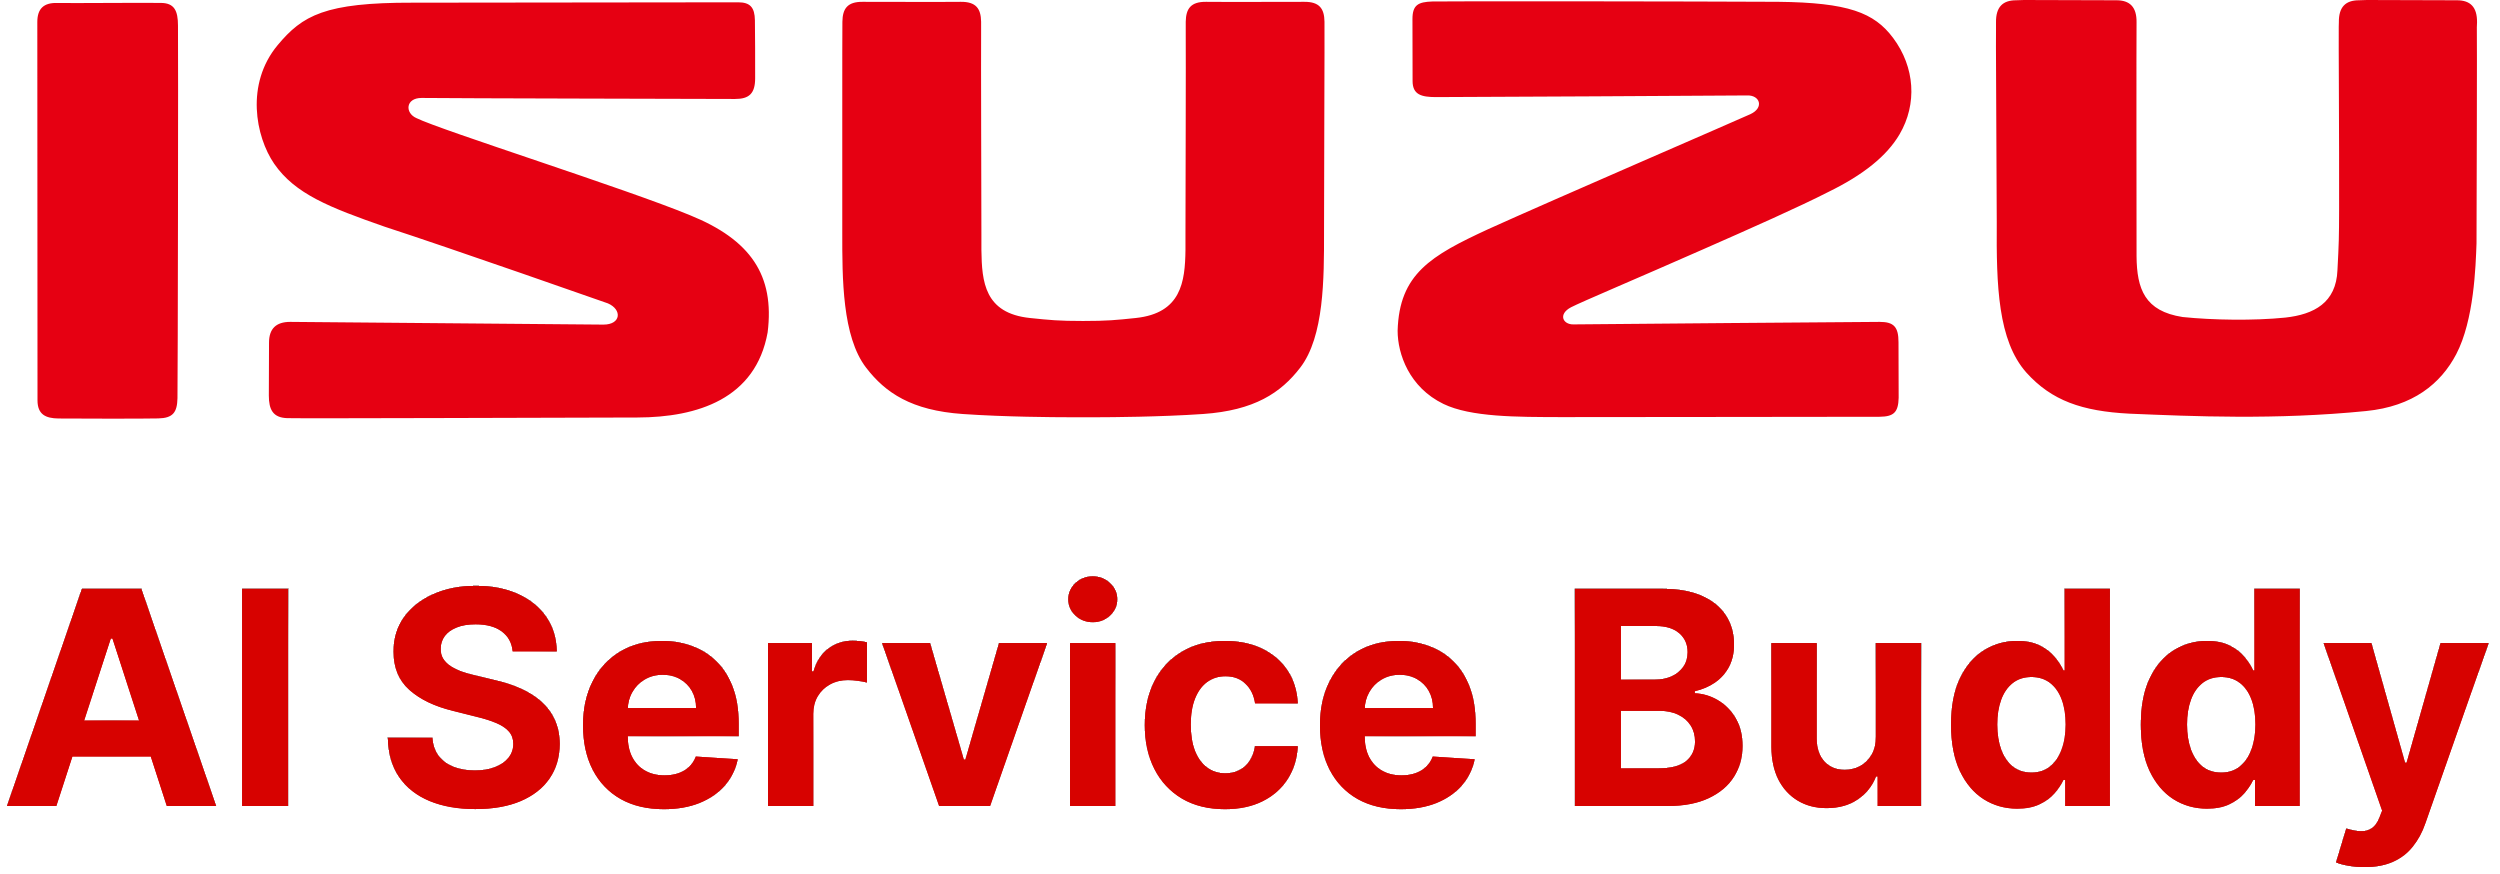
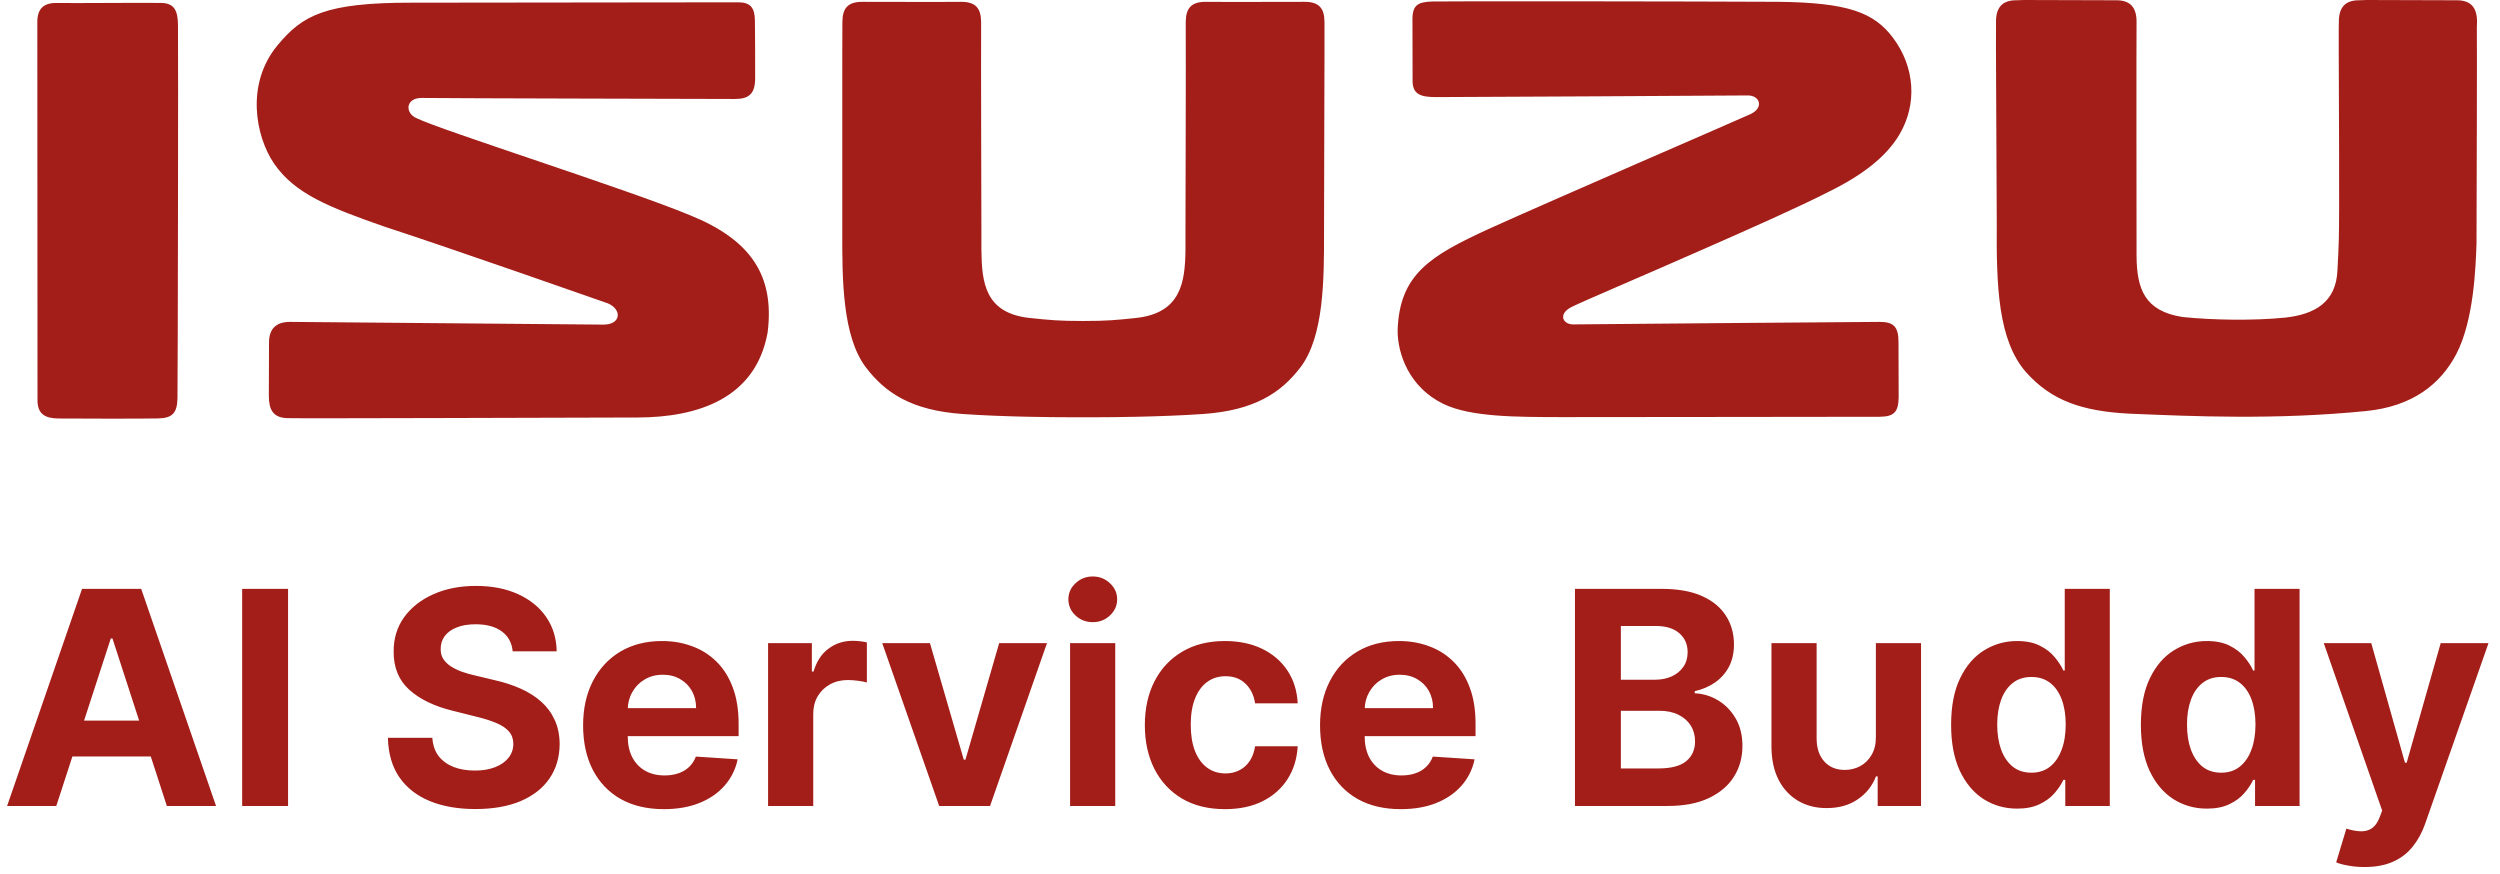
<svg xmlns="http://www.w3.org/2000/svg" width="335" height="117" viewBox="0 0 335 117" fill="none">
-   <g filter="url(#filter0_i_113_88)">
-     <path d="M7.543 108H0.952L10.994 78.909H18.921L28.949 108H22.358L15.071 85.557H14.844L7.543 108ZM7.131 96.565H22.699V101.366H7.131V96.565ZM38.601 78.909V108H32.45V78.909H38.601ZM68.7 87.276C68.587 86.13 68.099 85.24 67.237 84.605C66.376 83.971 65.206 83.653 63.729 83.653C62.725 83.653 61.877 83.796 61.186 84.079C60.495 84.354 59.965 84.738 59.595 85.23C59.235 85.722 59.055 86.281 59.055 86.906C59.036 87.427 59.145 87.882 59.382 88.27C59.628 88.658 59.965 88.994 60.391 89.278C60.817 89.553 61.309 89.794 61.868 90.003C62.427 90.202 63.023 90.372 63.658 90.514L66.271 91.139C67.54 91.423 68.705 91.802 69.766 92.276C70.826 92.749 71.745 93.331 72.521 94.023C73.298 94.714 73.899 95.528 74.325 96.466C74.761 97.403 74.983 98.478 74.993 99.69C74.983 101.471 74.529 103.014 73.629 104.321C72.739 105.618 71.451 106.627 69.766 107.347C68.09 108.057 66.068 108.412 63.7 108.412C61.352 108.412 59.306 108.052 57.564 107.332C55.831 106.613 54.477 105.547 53.501 104.136C52.535 102.716 52.029 100.959 51.981 98.867H57.933C57.999 99.842 58.279 100.656 58.771 101.31C59.273 101.954 59.941 102.441 60.774 102.773C61.617 103.095 62.569 103.256 63.629 103.256C64.671 103.256 65.575 103.104 66.342 102.801C67.119 102.498 67.72 102.077 68.146 101.537C68.572 100.997 68.785 100.377 68.785 99.676C68.785 99.023 68.591 98.474 68.203 98.028C67.824 97.583 67.266 97.204 66.527 96.892C65.798 96.579 64.903 96.296 63.842 96.04L60.675 95.244C58.222 94.648 56.285 93.715 54.865 92.446C53.445 91.177 52.739 89.468 52.749 87.318C52.739 85.557 53.208 84.018 54.155 82.702C55.111 81.385 56.423 80.358 58.09 79.619C59.756 78.881 61.65 78.511 63.771 78.511C65.93 78.511 67.815 78.881 69.425 79.619C71.044 80.358 72.303 81.385 73.203 82.702C74.103 84.018 74.567 85.543 74.595 87.276H68.7ZM88.96 108.426C86.715 108.426 84.783 107.972 83.164 107.062C81.554 106.144 80.314 104.847 79.442 103.17C78.571 101.485 78.136 99.492 78.136 97.19C78.136 94.946 78.571 92.976 79.442 91.281C80.314 89.586 81.54 88.265 83.121 87.318C84.712 86.371 86.578 85.898 88.718 85.898C90.157 85.898 91.497 86.13 92.738 86.594C93.988 87.048 95.077 87.735 96.005 88.653C96.942 89.572 97.672 90.727 98.192 92.119C98.713 93.502 98.974 95.121 98.974 96.977V98.639H80.55V94.889H93.278C93.278 94.018 93.088 93.246 92.71 92.574C92.331 91.901 91.805 91.376 91.133 90.997C90.47 90.609 89.698 90.415 88.817 90.415C87.899 90.415 87.085 90.628 86.374 91.054C85.674 91.471 85.124 92.034 84.727 92.744C84.329 93.445 84.125 94.226 84.116 95.088V98.653C84.116 99.733 84.315 100.666 84.712 101.452C85.12 102.238 85.692 102.844 86.431 103.27C87.17 103.696 88.046 103.909 89.059 103.909C89.731 103.909 90.347 103.814 90.906 103.625C91.464 103.436 91.942 103.152 92.34 102.773C92.738 102.394 93.041 101.93 93.249 101.381L98.846 101.75C98.562 103.095 97.979 104.269 97.099 105.273C96.228 106.267 95.101 107.044 93.718 107.602C92.345 108.152 90.759 108.426 88.96 108.426ZM102.923 108V86.182H108.789V89.989H109.016C109.414 88.635 110.082 87.612 111.019 86.921C111.957 86.22 113.036 85.869 114.258 85.869C114.561 85.869 114.888 85.888 115.238 85.926C115.588 85.964 115.896 86.016 116.161 86.082V91.452C115.877 91.367 115.484 91.291 114.982 91.224C114.48 91.158 114.021 91.125 113.604 91.125C112.714 91.125 111.919 91.319 111.218 91.707C110.527 92.086 109.978 92.617 109.57 93.298C109.173 93.98 108.974 94.766 108.974 95.656V108H102.923ZM140.295 86.182L132.667 108H125.849L118.221 86.182H124.613L129.144 101.793H129.371L133.888 86.182H140.295ZM143.391 108V86.182H149.442V108H143.391ZM146.431 83.369C145.531 83.369 144.76 83.071 144.116 82.474C143.481 81.868 143.164 81.144 143.164 80.301C143.164 79.468 143.481 78.753 144.116 78.156C144.76 77.55 145.531 77.247 146.431 77.247C147.331 77.247 148.098 77.55 148.732 78.156C149.376 78.753 149.698 79.468 149.698 80.301C149.698 81.144 149.376 81.868 148.732 82.474C148.098 83.071 147.331 83.369 146.431 83.369ZM164.148 108.426C161.913 108.426 159.991 107.953 158.381 107.006C156.78 106.049 155.549 104.723 154.688 103.028C153.835 101.333 153.409 99.383 153.409 97.176C153.409 94.941 153.84 92.981 154.702 91.296C155.573 89.6 156.809 88.279 158.409 87.332C160.009 86.376 161.913 85.898 164.119 85.898C166.023 85.898 167.689 86.243 169.119 86.935C170.549 87.626 171.681 88.597 172.514 89.847C173.348 91.097 173.807 92.564 173.892 94.25H168.182C168.021 93.161 167.595 92.285 166.903 91.622C166.222 90.95 165.327 90.614 164.219 90.614C163.281 90.614 162.462 90.869 161.761 91.381C161.07 91.883 160.53 92.617 160.142 93.582C159.754 94.548 159.56 95.718 159.56 97.091C159.56 98.483 159.749 99.667 160.128 100.642C160.516 101.617 161.061 102.361 161.761 102.872C162.462 103.384 163.281 103.639 164.219 103.639C164.91 103.639 165.53 103.497 166.08 103.213C166.638 102.929 167.098 102.517 167.457 101.977C167.827 101.428 168.068 100.77 168.182 100.003H173.892C173.797 101.67 173.343 103.137 172.528 104.406C171.723 105.666 170.611 106.651 169.19 107.361C167.77 108.071 166.089 108.426 164.148 108.426ZM187.71 108.426C185.465 108.426 183.533 107.972 181.914 107.062C180.304 106.144 179.064 104.847 178.192 103.17C177.321 101.485 176.886 99.492 176.886 97.19C176.886 94.946 177.321 92.976 178.192 91.281C179.064 89.586 180.29 88.265 181.871 87.318C183.462 86.371 185.328 85.898 187.468 85.898C188.907 85.898 190.247 86.13 191.488 86.594C192.738 87.048 193.827 87.735 194.755 88.653C195.692 89.572 196.422 90.727 196.942 92.119C197.463 93.502 197.724 95.121 197.724 96.977V98.639H179.3V94.889H192.028C192.028 94.018 191.838 93.246 191.46 92.574C191.081 91.901 190.555 91.376 189.883 90.997C189.22 90.609 188.448 90.415 187.567 90.415C186.649 90.415 185.835 90.628 185.124 91.054C184.424 91.471 183.874 92.034 183.477 92.744C183.079 93.445 182.875 94.226 182.866 95.088V98.653C182.866 99.733 183.065 100.666 183.462 101.452C183.87 102.238 184.442 102.844 185.181 103.27C185.92 103.696 186.796 103.909 187.809 103.909C188.481 103.909 189.097 103.814 189.656 103.625C190.214 103.436 190.692 103.152 191.09 102.773C191.488 102.394 191.791 101.93 191.999 101.381L197.596 101.75C197.312 103.095 196.729 104.269 195.849 105.273C194.978 106.267 193.851 107.044 192.468 107.602C191.095 108.152 189.509 108.426 187.71 108.426ZM211.044 108V78.909H222.692C224.832 78.909 226.617 79.226 228.047 79.861C229.477 80.495 230.552 81.376 231.271 82.503C231.991 83.62 232.351 84.908 232.351 86.367C232.351 87.503 232.124 88.502 231.669 89.364C231.214 90.216 230.589 90.917 229.794 91.466C229.008 92.006 228.108 92.389 227.095 92.617V92.901C228.203 92.948 229.24 93.26 230.206 93.838C231.181 94.416 231.972 95.225 232.578 96.267C233.184 97.299 233.487 98.53 233.487 99.96C233.487 101.504 233.104 102.882 232.337 104.094C231.579 105.296 230.457 106.248 228.97 106.949C227.483 107.65 225.651 108 223.473 108H211.044ZM217.195 102.972H222.209C223.923 102.972 225.173 102.645 225.959 101.991C226.745 101.329 227.138 100.448 227.138 99.349C227.138 98.544 226.944 97.834 226.555 97.219C226.167 96.603 225.613 96.12 224.893 95.77C224.183 95.419 223.336 95.244 222.351 95.244H217.195V102.972ZM217.195 91.082H221.754C222.597 91.082 223.345 90.936 223.999 90.642C224.661 90.339 225.182 89.913 225.561 89.364C225.949 88.814 226.143 88.156 226.143 87.389C226.143 86.338 225.769 85.49 225.021 84.847C224.283 84.203 223.232 83.881 221.868 83.881H217.195V91.082ZM251.367 98.71V86.182H257.418V108H251.609V104.037H251.381C250.889 105.315 250.07 106.343 248.924 107.119C247.788 107.896 246.4 108.284 244.762 108.284C243.304 108.284 242.021 107.953 240.913 107.29C239.805 106.627 238.938 105.685 238.313 104.463C237.698 103.241 237.385 101.778 237.376 100.074V86.182H243.427V98.994C243.436 100.282 243.782 101.3 244.464 102.048C245.146 102.796 246.059 103.17 247.205 103.17C247.934 103.17 248.616 103.005 249.251 102.673C249.885 102.332 250.397 101.83 250.785 101.168C251.183 100.505 251.377 99.686 251.367 98.71ZM270.298 108.355C268.641 108.355 267.14 107.929 265.795 107.077C264.46 106.215 263.4 104.951 262.614 103.284C261.837 101.608 261.449 99.553 261.449 97.119C261.449 94.619 261.851 92.541 262.656 90.883C263.461 89.217 264.531 87.972 265.866 87.148C267.211 86.314 268.684 85.898 270.284 85.898C271.506 85.898 272.524 86.106 273.338 86.523C274.162 86.93 274.825 87.441 275.327 88.057C275.838 88.663 276.226 89.26 276.491 89.847H276.676V78.909H282.713V108H276.747V104.506H276.491C276.207 105.112 275.805 105.713 275.284 106.31C274.773 106.897 274.105 107.384 273.281 107.773C272.467 108.161 271.473 108.355 270.298 108.355ZM272.216 103.54C273.191 103.54 274.015 103.275 274.688 102.744C275.369 102.205 275.89 101.452 276.25 100.486C276.619 99.52 276.804 98.388 276.804 97.091C276.804 95.794 276.624 94.667 276.264 93.71C275.904 92.754 275.384 92.015 274.702 91.494C274.02 90.974 273.191 90.713 272.216 90.713C271.222 90.713 270.384 90.983 269.702 91.523C269.02 92.062 268.504 92.811 268.153 93.767C267.803 94.724 267.628 95.831 267.628 97.091C267.628 98.36 267.803 99.482 268.153 100.457C268.513 101.423 269.029 102.181 269.702 102.73C270.384 103.27 271.222 103.54 272.216 103.54ZM295.728 108.355C294.071 108.355 292.57 107.929 291.225 107.077C289.89 106.215 288.829 104.951 288.043 103.284C287.267 101.608 286.879 99.553 286.879 97.119C286.879 94.619 287.281 92.541 288.086 90.883C288.891 89.217 289.961 87.972 291.296 87.148C292.641 86.314 294.113 85.898 295.714 85.898C296.935 85.898 297.953 86.106 298.768 86.523C299.592 86.93 300.254 87.441 300.756 88.057C301.268 88.663 301.656 89.26 301.921 89.847H302.106V78.909H308.143V108H302.177V104.506H301.921C301.637 105.112 301.235 105.713 300.714 106.31C300.202 106.897 299.535 107.384 298.711 107.773C297.897 108.161 296.902 108.355 295.728 108.355ZM297.646 103.54C298.621 103.54 299.445 103.275 300.117 102.744C300.799 102.205 301.32 101.452 301.68 100.486C302.049 99.52 302.234 98.388 302.234 97.091C302.234 95.794 302.054 94.667 301.694 93.71C301.334 92.754 300.813 92.015 300.131 91.494C299.45 90.974 298.621 90.713 297.646 90.713C296.651 90.713 295.813 90.983 295.131 91.523C294.45 92.062 293.933 92.811 293.583 93.767C293.233 94.724 293.058 95.831 293.058 97.091C293.058 98.36 293.233 99.482 293.583 100.457C293.943 101.423 294.459 102.181 295.131 102.73C295.813 103.27 296.651 103.54 297.646 103.54ZM316.854 116.182C316.087 116.182 315.367 116.12 314.695 115.997C314.032 115.884 313.482 115.737 313.047 115.557L314.411 111.04C315.121 111.258 315.76 111.376 316.328 111.395C316.906 111.414 317.403 111.281 317.82 110.997C318.246 110.713 318.591 110.23 318.857 109.548L319.212 108.625L311.385 86.182H317.749L322.266 102.205H322.493L327.053 86.182H333.459L324.979 110.358C324.571 111.532 324.018 112.555 323.317 113.426C322.625 114.307 321.75 114.984 320.689 115.457C319.628 115.94 318.35 116.182 316.854 116.182Z" fill="#D70200" />
-   </g>
-   <path d="M7.543 108H0.952L10.994 78.909H18.921L28.949 108H22.358L15.071 85.557H14.844L7.543 108ZM7.131 96.565H22.699V101.366H7.131V96.565ZM38.601 78.909V108H32.45V78.909H38.601ZM68.7 87.276C68.587 86.13 68.099 85.24 67.237 84.605C66.376 83.971 65.206 83.653 63.729 83.653C62.725 83.653 61.877 83.796 61.186 84.079C60.495 84.354 59.965 84.738 59.595 85.23C59.235 85.722 59.055 86.281 59.055 86.906C59.036 87.427 59.145 87.882 59.382 88.27C59.628 88.658 59.965 88.994 60.391 89.278C60.817 89.553 61.309 89.794 61.868 90.003C62.427 90.202 63.023 90.372 63.658 90.514L66.271 91.139C67.54 91.423 68.705 91.802 69.766 92.276C70.826 92.749 71.745 93.331 72.521 94.023C73.298 94.714 73.899 95.528 74.325 96.466C74.761 97.403 74.983 98.478 74.993 99.69C74.983 101.471 74.529 103.014 73.629 104.321C72.739 105.618 71.451 106.627 69.766 107.347C68.09 108.057 66.068 108.412 63.7 108.412C61.352 108.412 59.306 108.052 57.564 107.332C55.831 106.613 54.477 105.547 53.501 104.136C52.535 102.716 52.029 100.959 51.981 98.867H57.933C57.999 99.842 58.279 100.656 58.771 101.31C59.273 101.954 59.941 102.441 60.774 102.773C61.617 103.095 62.569 103.256 63.629 103.256C64.671 103.256 65.575 103.104 66.342 102.801C67.119 102.498 67.72 102.077 68.146 101.537C68.572 100.997 68.785 100.377 68.785 99.676C68.785 99.023 68.591 98.474 68.203 98.028C67.824 97.583 67.266 97.204 66.527 96.892C65.798 96.579 64.903 96.296 63.842 96.04L60.675 95.244C58.222 94.648 56.285 93.715 54.865 92.446C53.445 91.177 52.739 89.468 52.749 87.318C52.739 85.557 53.208 84.018 54.155 82.702C55.111 81.385 56.423 80.358 58.09 79.619C59.756 78.881 61.65 78.511 63.771 78.511C65.93 78.511 67.815 78.881 69.425 79.619C71.044 80.358 72.303 81.385 73.203 82.702C74.103 84.018 74.567 85.543 74.595 87.276H68.7ZM88.96 108.426C86.715 108.426 84.783 107.972 83.164 107.062C81.554 106.144 80.314 104.847 79.442 103.17C78.571 101.485 78.136 99.492 78.136 97.19C78.136 94.946 78.571 92.976 79.442 91.281C80.314 89.586 81.54 88.265 83.121 87.318C84.712 86.371 86.578 85.898 88.718 85.898C90.157 85.898 91.497 86.13 92.738 86.594C93.988 87.048 95.077 87.735 96.005 88.653C96.942 89.572 97.672 90.727 98.192 92.119C98.713 93.502 98.974 95.121 98.974 96.977V98.639H80.55V94.889H93.278C93.278 94.018 93.088 93.246 92.71 92.574C92.331 91.901 91.805 91.376 91.133 90.997C90.47 90.609 89.698 90.415 88.817 90.415C87.899 90.415 87.085 90.628 86.374 91.054C85.674 91.471 85.124 92.034 84.727 92.744C84.329 93.445 84.125 94.226 84.116 95.088V98.653C84.116 99.733 84.315 100.666 84.712 101.452C85.12 102.238 85.692 102.844 86.431 103.27C87.17 103.696 88.046 103.909 89.059 103.909C89.731 103.909 90.347 103.814 90.906 103.625C91.464 103.436 91.942 103.152 92.34 102.773C92.738 102.394 93.041 101.93 93.249 101.381L98.846 101.75C98.562 103.095 97.979 104.269 97.099 105.273C96.228 106.267 95.101 107.044 93.718 107.602C92.345 108.152 90.759 108.426 88.96 108.426ZM102.923 108V86.182H108.789V89.989H109.016C109.414 88.635 110.082 87.612 111.019 86.921C111.957 86.22 113.036 85.869 114.258 85.869C114.561 85.869 114.888 85.888 115.238 85.926C115.588 85.964 115.896 86.016 116.161 86.082V91.452C115.877 91.367 115.484 91.291 114.982 91.224C114.48 91.158 114.021 91.125 113.604 91.125C112.714 91.125 111.919 91.319 111.218 91.707C110.527 92.086 109.978 92.617 109.57 93.298C109.173 93.98 108.974 94.766 108.974 95.656V108H102.923ZM140.295 86.182L132.667 108H125.849L118.221 86.182H124.613L129.144 101.793H129.371L133.888 86.182H140.295ZM143.391 108V86.182H149.442V108H143.391ZM146.431 83.369C145.531 83.369 144.76 83.071 144.116 82.474C143.481 81.868 143.164 81.144 143.164 80.301C143.164 79.468 143.481 78.753 144.116 78.156C144.76 77.55 145.531 77.247 146.431 77.247C147.331 77.247 148.098 77.55 148.732 78.156C149.376 78.753 149.698 79.468 149.698 80.301C149.698 81.144 149.376 81.868 148.732 82.474C148.098 83.071 147.331 83.369 146.431 83.369ZM164.148 108.426C161.913 108.426 159.991 107.953 158.381 107.006C156.78 106.049 155.549 104.723 154.688 103.028C153.835 101.333 153.409 99.383 153.409 97.176C153.409 94.941 153.84 92.981 154.702 91.296C155.573 89.6 156.809 88.279 158.409 87.332C160.009 86.376 161.913 85.898 164.119 85.898C166.023 85.898 167.689 86.243 169.119 86.935C170.549 87.626 171.681 88.597 172.514 89.847C173.348 91.097 173.807 92.564 173.892 94.25H168.182C168.021 93.161 167.595 92.285 166.903 91.622C166.222 90.95 165.327 90.614 164.219 90.614C163.281 90.614 162.462 90.869 161.761 91.381C161.07 91.883 160.53 92.617 160.142 93.582C159.754 94.548 159.56 95.718 159.56 97.091C159.56 98.483 159.749 99.667 160.128 100.642C160.516 101.617 161.061 102.361 161.761 102.872C162.462 103.384 163.281 103.639 164.219 103.639C164.91 103.639 165.53 103.497 166.08 103.213C166.638 102.929 167.098 102.517 167.457 101.977C167.827 101.428 168.068 100.77 168.182 100.003H173.892C173.797 101.67 173.343 103.137 172.528 104.406C171.723 105.666 170.611 106.651 169.19 107.361C167.77 108.071 166.089 108.426 164.148 108.426ZM187.71 108.426C185.465 108.426 183.533 107.972 181.914 107.062C180.304 106.144 179.064 104.847 178.192 103.17C177.321 101.485 176.886 99.492 176.886 97.19C176.886 94.946 177.321 92.976 178.192 91.281C179.064 89.586 180.29 88.265 181.871 87.318C183.462 86.371 185.328 85.898 187.468 85.898C188.907 85.898 190.247 86.13 191.488 86.594C192.738 87.048 193.827 87.735 194.755 88.653C195.692 89.572 196.422 90.727 196.942 92.119C197.463 93.502 197.724 95.121 197.724 96.977V98.639H179.3V94.889H192.028C192.028 94.018 191.838 93.246 191.46 92.574C191.081 91.901 190.555 91.376 189.883 90.997C189.22 90.609 188.448 90.415 187.567 90.415C186.649 90.415 185.835 90.628 185.124 91.054C184.424 91.471 183.874 92.034 183.477 92.744C183.079 93.445 182.875 94.226 182.866 95.088V98.653C182.866 99.733 183.065 100.666 183.462 101.452C183.87 102.238 184.442 102.844 185.181 103.27C185.92 103.696 186.796 103.909 187.809 103.909C188.481 103.909 189.097 103.814 189.656 103.625C190.214 103.436 190.692 103.152 191.09 102.773C191.488 102.394 191.791 101.93 191.999 101.381L197.596 101.75C197.312 103.095 196.729 104.269 195.849 105.273C194.978 106.267 193.851 107.044 192.468 107.602C191.095 108.152 189.509 108.426 187.71 108.426ZM211.044 108V78.909H222.692C224.832 78.909 226.617 79.226 228.047 79.861C229.477 80.495 230.552 81.376 231.271 82.503C231.991 83.62 232.351 84.908 232.351 86.367C232.351 87.503 232.124 88.502 231.669 89.364C231.214 90.216 230.589 90.917 229.794 91.466C229.008 92.006 228.108 92.389 227.095 92.617V92.901C228.203 92.948 229.24 93.26 230.206 93.838C231.181 94.416 231.972 95.225 232.578 96.267C233.184 97.299 233.487 98.53 233.487 99.96C233.487 101.504 233.104 102.882 232.337 104.094C231.579 105.296 230.457 106.248 228.97 106.949C227.483 107.65 225.651 108 223.473 108H211.044ZM217.195 102.972H222.209C223.923 102.972 225.173 102.645 225.959 101.991C226.745 101.329 227.138 100.448 227.138 99.349C227.138 98.544 226.944 97.834 226.555 97.219C226.167 96.603 225.613 96.12 224.893 95.77C224.183 95.419 223.336 95.244 222.351 95.244H217.195V102.972ZM217.195 91.082H221.754C222.597 91.082 223.345 90.936 223.999 90.642C224.661 90.339 225.182 89.913 225.561 89.364C225.949 88.814 226.143 88.156 226.143 87.389C226.143 86.338 225.769 85.49 225.021 84.847C224.283 84.203 223.232 83.881 221.868 83.881H217.195V91.082ZM251.367 98.71V86.182H257.418V108H251.609V104.037H251.381C250.889 105.315 250.07 106.343 248.924 107.119C247.788 107.896 246.4 108.284 244.762 108.284C243.304 108.284 242.021 107.953 240.913 107.29C239.805 106.627 238.938 105.685 238.313 104.463C237.698 103.241 237.385 101.778 237.376 100.074V86.182H243.427V98.994C243.436 100.282 243.782 101.3 244.464 102.048C245.146 102.796 246.059 103.17 247.205 103.17C247.934 103.17 248.616 103.005 249.251 102.673C249.885 102.332 250.397 101.83 250.785 101.168C251.183 100.505 251.377 99.686 251.367 98.71ZM270.298 108.355C268.641 108.355 267.14 107.929 265.795 107.077C264.46 106.215 263.4 104.951 262.614 103.284C261.837 101.608 261.449 99.553 261.449 97.119C261.449 94.619 261.851 92.541 262.656 90.883C263.461 89.217 264.531 87.972 265.866 87.148C267.211 86.314 268.684 85.898 270.284 85.898C271.506 85.898 272.524 86.106 273.338 86.523C274.162 86.93 274.825 87.441 275.327 88.057C275.838 88.663 276.226 89.26 276.491 89.847H276.676V78.909H282.713V108H276.747V104.506H276.491C276.207 105.112 275.805 105.713 275.284 106.31C274.773 106.897 274.105 107.384 273.281 107.773C272.467 108.161 271.473 108.355 270.298 108.355ZM272.216 103.54C273.191 103.54 274.015 103.275 274.688 102.744C275.369 102.205 275.89 101.452 276.25 100.486C276.619 99.52 276.804 98.388 276.804 97.091C276.804 95.794 276.624 94.667 276.264 93.71C275.904 92.754 275.384 92.015 274.702 91.494C274.02 90.974 273.191 90.713 272.216 90.713C271.222 90.713 270.384 90.983 269.702 91.523C269.02 92.062 268.504 92.811 268.153 93.767C267.803 94.724 267.628 95.831 267.628 97.091C267.628 98.36 267.803 99.482 268.153 100.457C268.513 101.423 269.029 102.181 269.702 102.73C270.384 103.27 271.222 103.54 272.216 103.54ZM295.728 108.355C294.071 108.355 292.57 107.929 291.225 107.077C289.89 106.215 288.829 104.951 288.043 103.284C287.267 101.608 286.879 99.553 286.879 97.119C286.879 94.619 287.281 92.541 288.086 90.883C288.891 89.217 289.961 87.972 291.296 87.148C292.641 86.314 294.113 85.898 295.714 85.898C296.935 85.898 297.953 86.106 298.768 86.523C299.592 86.93 300.254 87.441 300.756 88.057C301.268 88.663 301.656 89.26 301.921 89.847H302.106V78.909H308.143V108H302.177V104.506H301.921C301.637 105.112 301.235 105.713 300.714 106.31C300.202 106.897 299.535 107.384 298.711 107.773C297.897 108.161 296.902 108.355 295.728 108.355ZM297.646 103.54C298.621 103.54 299.445 103.275 300.117 102.744C300.799 102.205 301.32 101.452 301.68 100.486C302.049 99.52 302.234 98.388 302.234 97.091C302.234 95.794 302.054 94.667 301.694 93.71C301.334 92.754 300.813 92.015 300.131 91.494C299.45 90.974 298.621 90.713 297.646 90.713C296.651 90.713 295.813 90.983 295.131 91.523C294.45 92.062 293.933 92.811 293.583 93.767C293.233 94.724 293.058 95.831 293.058 97.091C293.058 98.36 293.233 99.482 293.583 100.457C293.943 101.423 294.459 102.181 295.131 102.73C295.813 103.27 296.651 103.54 297.646 103.54ZM316.854 116.182C316.087 116.182 315.367 116.12 314.695 115.997C314.032 115.884 313.482 115.737 313.047 115.557L314.411 111.04C315.121 111.258 315.76 111.376 316.328 111.395C316.906 111.414 317.403 111.281 317.82 110.997C318.246 110.713 318.591 110.23 318.857 109.548L319.212 108.625L311.385 86.182H317.749L322.266 102.205H322.493L327.053 86.182H333.459L324.979 110.358C324.571 111.532 324.018 112.555 323.317 113.426C322.625 114.307 321.75 114.984 320.689 115.457C319.628 115.94 318.35 116.182 316.854 116.182Z" fill="#D70200" />
-   <path d="M147.323 55.91C148.481 55.91 155.526 55.872 161.214 55.476C168.087 54.997 171.63 52.643 174.225 49.27C177.445 45.096 177.424 37.268 177.42 31.177C177.416 24.375 177.51 4.666 177.481 2.908C177.458 1.144 176.79 0.228 174.77 0.245C172.748 0.257 167.048 0.245 165.092 0.261L161.606 0.245C159.584 0.228 158.918 1.144 158.889 2.908V4.798C158.918 6.884 158.861 26.768 158.853 31.43V33.495C158.799 37.789 158.275 41.966 152.195 42.612C149.573 42.888 148.371 43.012 145.121 43.012C141.868 43.012 140.669 42.888 138.011 42.612C131.933 41.974 131.565 37.789 131.508 33.495V31.43C131.5 26.768 131.443 6.884 131.469 4.798V2.908C131.443 1.145 130.773 0.228 128.756 0.245L125.266 0.261C123.309 0.245 117.613 0.257 115.589 0.245C113.572 0.228 112.904 1.144 112.881 2.908C112.851 4.666 112.872 24.375 112.864 31.177C112.86 37.268 112.843 45.096 116.059 49.27C118.648 52.643 122.142 54.997 128.992 55.476C134.68 55.876 141.516 55.91 143.031 55.91H147.323H147.323ZM23.781 53.352C23.741 55.267 23.175 56.022 21.212 56.068C19.243 56.124 9.609 56.093 7.853 56.078C6.106 56.06 5.029 55.53 5.025 53.657C5.012 51.787 5.012 4.751 5 2.964C4.996 1.186 5.836 0.343 7.681 0.399C9.523 0.443 18.985 0.349 21.497 0.392C23.397 0.378 23.843 1.472 23.85 3.427C23.896 6.055 23.827 51.448 23.781 53.352ZM286.298 34.324C286.334 38.739 287.402 41.694 292.467 42.48C296.523 42.899 302.01 42.985 306.22 42.558C310.075 42.135 313.043 40.574 313.217 36.216C313.412 32.535 313.429 31.901 313.441 28.02C313.462 18.6 313.36 4.917 313.391 3.574L313.407 3.003C313.376 0.917 314.329 0.036 316.098 0.036L317.156 0C319.169 0.017 327.27 0.036 329.231 0.036C330.999 0.036 331.952 0.917 331.922 3.003L331.897 3.653C331.935 5.62 331.874 26.459 331.853 32.608C331.742 35.697 331.522 42.891 329.14 47.452C327.066 51.411 323.354 54.456 317.043 55.081C304.911 56.288 293.85 55.786 285.332 55.431C279.001 55.104 274.923 53.688 271.539 49.932C267.71 45.625 267.509 38.266 267.565 29.825C267.492 11.201 267.436 5.834 267.465 4.057V3.003C267.435 0.917 268.389 0.036 270.157 0.036L271.208 0C273.24 0.017 281.645 0.036 283.61 0.036C285.372 0.036 286.333 0.917 286.298 3.003C286.268 5.097 286.29 28.949 286.298 34.203M191.933 0.2C193.827 0.144 227.697 0.184 238.287 0.243C247.664 0.347 251.131 1.68 253.676 5.082C256.613 9.014 256.917 13.94 254.543 17.993C252.84 20.899 249.69 23.435 244.964 25.739C241.211 27.664 234.642 30.585 228.221 33.407C219.622 37.201 211.835 40.486 210.526 41.17C208.753 42.099 209.424 43.491 210.831 43.47C214.506 43.426 249.985 43.137 251.879 43.133C253.781 43.131 254.399 43.815 254.399 45.855C254.395 47.99 254.416 51.639 254.42 53.294C254.376 55.284 253.741 55.828 251.853 55.847C249.698 55.869 211.904 55.88 209.216 55.893C203.242 55.878 197.089 55.901 193.419 54.125C188.835 51.9 187.285 47.441 187.281 44.316C187.499 36.697 191.749 34.257 199.408 30.713C207.924 26.852 233.063 15.99 234.56 15.295C236.416 14.431 235.84 12.732 234.118 12.789C232.796 12.816 194.29 13.013 192.388 13.011C190.492 13.004 189.286 12.699 189.286 10.862C189.29 9.033 189.269 4.446 189.269 2.559C189.269 0.663 190.031 0.261 191.933 0.2ZM92.487 28.85C83.969 25.316 59.116 17.463 55.818 15.833C54.23 15.151 54.337 13.125 56.486 13.125C60.157 13.18 96.587 13.251 98.489 13.263C100.389 13.268 101.19 12.529 101.19 10.485C101.198 8.353 101.183 4.44 101.158 2.722C101.133 0.975 100.502 0.313 98.931 0.309C97.36 0.309 55.286 0.36 55.286 0.36C43.544 0.332 40.532 2.058 37.205 6.049C32.869 11.255 34.247 18.302 36.736 21.936C39.539 26.002 44.167 27.799 51.53 30.373C60.45 33.271 81.457 40.651 81.457 40.651C83.383 41.482 83.236 43.497 80.859 43.497C80.859 43.497 40.785 43.137 38.887 43.133C36.985 43.131 36.057 44.058 36.049 45.893C36.049 47.728 36.032 51.09 36.024 52.998C36.024 54.886 36.572 55.964 38.475 56.031C40.364 56.095 74.821 55.965 85.417 55.945C93.478 55.924 101.265 53.436 102.863 44.543C103.821 36.881 100.573 32.131 92.487 28.85" fill="#E60012" />
-   <defs>
-     <filter id="filter0_i_113_88" x="0.952" y="77.247" width="332.507" height="42.935" filterUnits="userSpaceOnUse" color-interpolation-filters="sRGB">
-       <feFlood flood-opacity="0" result="BackgroundImageFix" />
-       <feBlend mode="normal" in="SourceGraphic" in2="BackgroundImageFix" result="shape" />
-       <feColorMatrix in="SourceAlpha" type="matrix" values="0 0 0 0 0 0 0 0 0 0 0 0 0 0 0 0 0 0 127 0" result="hardAlpha" />
-       <feOffset dy="4" />
-       <feGaussianBlur stdDeviation="2" />
-       <feComposite in2="hardAlpha" operator="arithmetic" k2="-1" k3="1" />
-       <feColorMatrix type="matrix" values="0 0 0 0 0 0 0 0 0 0 0 0 0 0 0 0 0 0 0.25 0" />
-       <feBlend mode="normal" in2="shape" result="effect1_innerShadow_113_88" />
-     </filter>
-   </defs>
+   <path d="M7.543 108H0.952L10.994 78.909H18.921L28.949 108H22.358L15.071 85.557H14.844L7.543 108ZM7.131 96.565H22.699V101.366H7.131V96.565ZM38.601 78.909V108H32.45V78.909H38.601ZM68.7 87.276C68.587 86.13 68.099 85.24 67.237 84.605C66.376 83.971 65.206 83.653 63.729 83.653C62.725 83.653 61.877 83.796 61.186 84.079C60.495 84.354 59.965 84.738 59.595 85.23C59.235 85.722 59.055 86.281 59.055 86.906C59.036 87.427 59.145 87.882 59.382 88.27C59.628 88.658 59.965 88.994 60.391 89.278C60.817 89.553 61.309 89.794 61.868 90.003C62.427 90.202 63.023 90.372 63.658 90.514L66.271 91.139C67.54 91.423 68.705 91.802 69.766 92.276C70.826 92.749 71.745 93.331 72.521 94.023C73.298 94.714 73.899 95.528 74.325 96.466C74.761 97.403 74.983 98.478 74.993 99.69C74.983 101.471 74.529 103.014 73.629 104.321C72.739 105.618 71.451 106.627 69.766 107.347C68.09 108.057 66.068 108.412 63.7 108.412C61.352 108.412 59.306 108.052 57.564 107.332C55.831 106.613 54.477 105.547 53.501 104.136C52.535 102.716 52.029 100.959 51.981 98.867H57.933C57.999 99.842 58.279 100.656 58.771 101.31C59.273 101.954 59.941 102.441 60.774 102.773C61.617 103.095 62.569 103.256 63.629 103.256C64.671 103.256 65.575 103.104 66.342 102.801C67.119 102.498 67.72 102.077 68.146 101.537C68.572 100.997 68.785 100.377 68.785 99.676C68.785 99.023 68.591 98.474 68.203 98.028C67.824 97.583 67.266 97.204 66.527 96.892C65.798 96.579 64.903 96.296 63.842 96.04L60.675 95.244C58.222 94.648 56.285 93.715 54.865 92.446C53.445 91.177 52.739 89.468 52.749 87.318C52.739 85.557 53.208 84.018 54.155 82.702C55.111 81.385 56.423 80.358 58.09 79.619C59.756 78.881 61.65 78.511 63.771 78.511C65.93 78.511 67.815 78.881 69.425 79.619C71.044 80.358 72.303 81.385 73.203 82.702C74.103 84.018 74.567 85.543 74.595 87.276H68.7ZM88.96 108.426C86.715 108.426 84.783 107.972 83.164 107.062C81.554 106.144 80.314 104.847 79.442 103.17C78.571 101.485 78.136 99.492 78.136 97.19C78.136 94.946 78.571 92.976 79.442 91.281C80.314 89.586 81.54 88.265 83.121 87.318C84.712 86.371 86.578 85.898 88.718 85.898C90.157 85.898 91.497 86.13 92.738 86.594C93.988 87.048 95.077 87.735 96.005 88.653C96.942 89.572 97.672 90.727 98.192 92.119C98.713 93.502 98.974 95.121 98.974 96.977V98.639H80.55V94.889H93.278C93.278 94.018 93.088 93.246 92.71 92.574C92.331 91.901 91.805 91.376 91.133 90.997C90.47 90.609 89.698 90.415 88.817 90.415C87.899 90.415 87.085 90.628 86.374 91.054C85.674 91.471 85.124 92.034 84.727 92.744C84.329 93.445 84.125 94.226 84.116 95.088V98.653C84.116 99.733 84.315 100.666 84.712 101.452C85.12 102.238 85.692 102.844 86.431 103.27C87.17 103.696 88.046 103.909 89.059 103.909C89.731 103.909 90.347 103.814 90.906 103.625C91.464 103.436 91.942 103.152 92.34 102.773C92.738 102.394 93.041 101.93 93.249 101.381L98.846 101.75C98.562 103.095 97.979 104.269 97.099 105.273C96.228 106.267 95.101 107.044 93.718 107.602C92.345 108.152 90.759 108.426 88.96 108.426ZM102.923 108V86.182H108.789V89.989H109.016C109.414 88.635 110.082 87.612 111.019 86.921C111.957 86.22 113.036 85.869 114.258 85.869C114.561 85.869 114.888 85.888 115.238 85.926C115.588 85.964 115.896 86.016 116.161 86.082V91.452C115.877 91.367 115.484 91.291 114.982 91.224C114.48 91.158 114.021 91.125 113.604 91.125C112.714 91.125 111.919 91.319 111.218 91.707C110.527 92.086 109.978 92.617 109.57 93.298C109.173 93.98 108.974 94.766 108.974 95.656V108H102.923ZM140.295 86.182L132.667 108H125.849L118.221 86.182H124.613L129.144 101.793H129.371L133.888 86.182H140.295ZM143.391 108V86.182H149.442V108H143.391ZM146.431 83.369C145.531 83.369 144.76 83.071 144.116 82.474C143.481 81.868 143.164 81.144 143.164 80.301C143.164 79.468 143.481 78.753 144.116 78.156C144.76 77.55 145.531 77.247 146.431 77.247C147.331 77.247 148.098 77.55 148.732 78.156C149.376 78.753 149.698 79.468 149.698 80.301C149.698 81.144 149.376 81.868 148.732 82.474C148.098 83.071 147.331 83.369 146.431 83.369ZM164.148 108.426C161.913 108.426 159.991 107.953 158.381 107.006C156.78 106.049 155.549 104.723 154.688 103.028C153.835 101.333 153.409 99.383 153.409 97.176C153.409 94.941 153.84 92.981 154.702 91.296C155.573 89.6 156.809 88.279 158.409 87.332C160.009 86.376 161.913 85.898 164.119 85.898C166.023 85.898 167.689 86.243 169.119 86.935C170.549 87.626 171.681 88.597 172.514 89.847C173.348 91.097 173.807 92.564 173.892 94.25H168.182C168.021 93.161 167.595 92.285 166.903 91.622C166.222 90.95 165.327 90.614 164.219 90.614C163.281 90.614 162.462 90.869 161.761 91.381C161.07 91.883 160.53 92.617 160.142 93.582C159.754 94.548 159.56 95.718 159.56 97.091C159.56 98.483 159.749 99.667 160.128 100.642C160.516 101.617 161.061 102.361 161.761 102.872C162.462 103.384 163.281 103.639 164.219 103.639C164.91 103.639 165.53 103.497 166.08 103.213C166.638 102.929 167.098 102.517 167.457 101.977C167.827 101.428 168.068 100.77 168.182 100.003H173.892C173.797 101.67 173.343 103.137 172.528 104.406C171.723 105.666 170.611 106.651 169.19 107.361C167.77 108.071 166.089 108.426 164.148 108.426ZM187.71 108.426C185.465 108.426 183.533 107.972 181.914 107.062C180.304 106.144 179.064 104.847 178.192 103.17C177.321 101.485 176.886 99.492 176.886 97.19C176.886 94.946 177.321 92.976 178.192 91.281C179.064 89.586 180.29 88.265 181.871 87.318C183.462 86.371 185.328 85.898 187.468 85.898C188.907 85.898 190.247 86.13 191.488 86.594C192.738 87.048 193.827 87.735 194.755 88.653C195.692 89.572 196.422 90.727 196.942 92.119C197.463 93.502 197.724 95.121 197.724 96.977V98.639H179.3V94.889H192.028C192.028 94.018 191.838 93.246 191.46 92.574C191.081 91.901 190.555 91.376 189.883 90.997C189.22 90.609 188.448 90.415 187.567 90.415C186.649 90.415 185.835 90.628 185.124 91.054C184.424 91.471 183.874 92.034 183.477 92.744C183.079 93.445 182.875 94.226 182.866 95.088V98.653C182.866 99.733 183.065 100.666 183.462 101.452C183.87 102.238 184.442 102.844 185.181 103.27C185.92 103.696 186.796 103.909 187.809 103.909C188.481 103.909 189.097 103.814 189.656 103.625C190.214 103.436 190.692 103.152 191.09 102.773C191.488 102.394 191.791 101.93 191.999 101.381L197.596 101.75C197.312 103.095 196.729 104.269 195.849 105.273C194.978 106.267 193.851 107.044 192.468 107.602C191.095 108.152 189.509 108.426 187.71 108.426ZM211.044 108V78.909H222.692C224.832 78.909 226.617 79.226 228.047 79.861C229.477 80.495 230.552 81.376 231.271 82.503C231.991 83.62 232.351 84.908 232.351 86.367C232.351 87.503 232.124 88.502 231.669 89.364C231.214 90.216 230.589 90.917 229.794 91.466C229.008 92.006 228.108 92.389 227.095 92.617V92.901C228.203 92.948 229.24 93.26 230.206 93.838C231.181 94.416 231.972 95.225 232.578 96.267C233.184 97.299 233.487 98.53 233.487 99.96C233.487 101.504 233.104 102.882 232.337 104.094C231.579 105.296 230.457 106.248 228.97 106.949C227.483 107.65 225.651 108 223.473 108H211.044ZM217.195 102.972H222.209C223.923 102.972 225.173 102.645 225.959 101.991C226.745 101.329 227.138 100.448 227.138 99.349C227.138 98.544 226.944 97.834 226.555 97.219C226.167 96.603 225.613 96.12 224.893 95.77C224.183 95.419 223.336 95.244 222.351 95.244H217.195V102.972ZM217.195 91.082H221.754C222.597 91.082 223.345 90.936 223.999 90.642C224.661 90.339 225.182 89.913 225.561 89.364C225.949 88.814 226.143 88.156 226.143 87.389C226.143 86.338 225.769 85.49 225.021 84.847C224.283 84.203 223.232 83.881 221.868 83.881H217.195V91.082ZM251.367 98.71V86.182H257.418V108H251.609V104.037H251.381C250.889 105.315 250.07 106.343 248.924 107.119C247.788 107.896 246.4 108.284 244.762 108.284C243.304 108.284 242.021 107.953 240.913 107.29C239.805 106.627 238.938 105.685 238.313 104.463C237.698 103.241 237.385 101.778 237.376 100.074V86.182H243.427V98.994C243.436 100.282 243.782 101.3 244.464 102.048C245.146 102.796 246.059 103.17 247.205 103.17C247.934 103.17 248.616 103.005 249.251 102.673C249.885 102.332 250.397 101.83 250.785 101.168C251.183 100.505 251.377 99.686 251.367 98.71ZM270.298 108.355C268.641 108.355 267.14 107.929 265.795 107.077C264.46 106.215 263.4 104.951 262.614 103.284C261.837 101.608 261.449 99.553 261.449 97.119C261.449 94.619 261.851 92.541 262.656 90.883C263.461 89.217 264.531 87.972 265.866 87.148C267.211 86.314 268.684 85.898 270.284 85.898C271.506 85.898 272.524 86.106 273.338 86.523C274.162 86.93 274.825 87.441 275.327 88.057C275.838 88.663 276.226 89.26 276.491 89.847H276.676V78.909H282.713V108H276.747V104.506H276.491C276.207 105.112 275.805 105.713 275.284 106.31C274.773 106.897 274.105 107.384 273.281 107.773C272.467 108.161 271.473 108.355 270.298 108.355ZM272.216 103.54C273.191 103.54 274.015 103.275 274.688 102.744C275.369 102.205 275.89 101.452 276.25 100.486C276.619 99.52 276.804 98.388 276.804 97.091C276.804 95.794 276.624 94.667 276.264 93.71C275.904 92.754 275.384 92.015 274.702 91.494C274.02 90.974 273.191 90.713 272.216 90.713C271.222 90.713 270.384 90.983 269.702 91.523C269.02 92.062 268.504 92.811 268.153 93.767C267.803 94.724 267.628 95.831 267.628 97.091C267.628 98.36 267.803 99.482 268.153 100.457C268.513 101.423 269.029 102.181 269.702 102.73C270.384 103.27 271.222 103.54 272.216 103.54ZM295.728 108.355C294.071 108.355 292.57 107.929 291.225 107.077C289.89 106.215 288.829 104.951 288.043 103.284C287.267 101.608 286.879 99.553 286.879 97.119C286.879 94.619 287.281 92.541 288.086 90.883C288.891 89.217 289.961 87.972 291.296 87.148C292.641 86.314 294.113 85.898 295.714 85.898C296.935 85.898 297.953 86.106 298.768 86.523C299.592 86.93 300.254 87.441 300.756 88.057C301.268 88.663 301.656 89.26 301.921 89.847H302.106V78.909H308.143V108H302.177V104.506H301.921C301.637 105.112 301.235 105.713 300.714 106.31C300.202 106.897 299.535 107.384 298.711 107.773C297.897 108.161 296.902 108.355 295.728 108.355ZM297.646 103.54C298.621 103.54 299.445 103.275 300.117 102.744C300.799 102.205 301.32 101.452 301.68 100.486C302.049 99.52 302.234 98.388 302.234 97.091C302.234 95.794 302.054 94.667 301.694 93.71C301.334 92.754 300.813 92.015 300.131 91.494C299.45 90.974 298.621 90.713 297.646 90.713C296.651 90.713 295.813 90.983 295.131 91.523C294.45 92.062 293.933 92.811 293.583 93.767C293.233 94.724 293.058 95.831 293.058 97.091C293.058 98.36 293.233 99.482 293.583 100.457C293.943 101.423 294.459 102.181 295.131 102.73C295.813 103.27 296.651 103.54 297.646 103.54ZM316.854 116.182C316.087 116.182 315.367 116.12 314.695 115.997C314.032 115.884 313.482 115.737 313.047 115.557L314.411 111.04C315.121 111.258 315.76 111.376 316.328 111.395C316.906 111.414 317.403 111.281 317.82 110.997C318.246 110.713 318.591 110.23 318.857 109.548L319.212 108.625L311.385 86.182H317.749L322.266 102.205H322.493L327.053 86.182H333.459L324.979 110.358C324.571 111.532 324.018 112.555 323.317 113.426C322.625 114.307 321.75 114.984 320.689 115.457C319.628 115.94 318.35 116.182 316.854 116.182Z" fill="#A31E19" />
+   <path d="M147.323 55.91C148.481 55.91 155.526 55.872 161.214 55.476C168.087 54.997 171.63 52.643 174.225 49.27C177.445 45.096 177.424 37.268 177.42 31.177C177.416 24.375 177.51 4.666 177.481 2.908C177.458 1.144 176.79 0.228 174.77 0.245C172.748 0.257 167.048 0.245 165.092 0.261L161.606 0.245C159.584 0.228 158.918 1.144 158.889 2.908V4.798C158.918 6.884 158.861 26.768 158.853 31.43V33.495C158.799 37.789 158.275 41.966 152.195 42.612C149.573 42.888 148.37 43.012 145.121 43.012C141.868 43.012 140.669 42.888 138.011 42.612C131.933 41.974 131.565 37.789 131.508 33.495V31.43C131.5 26.768 131.443 6.884 131.469 4.798V2.908C131.443 1.145 130.773 0.228 128.756 0.245L125.266 0.261C123.309 0.245 117.613 0.257 115.589 0.245C113.572 0.228 112.904 1.144 112.881 2.908C112.851 4.666 112.872 24.375 112.864 31.177C112.86 37.268 112.843 45.096 116.059 49.27C118.648 52.643 122.142 54.997 128.992 55.476C134.68 55.876 141.516 55.91 143.031 55.91H147.323ZM23.781 53.352C23.741 55.267 23.175 56.022 21.212 56.068C19.243 56.124 9.609 56.093 7.853 56.078C6.106 56.06 5.029 55.53 5.025 53.657C5.012 51.787 5.012 4.751 5 2.964C4.996 1.186 5.836 0.343 7.681 0.399C9.523 0.443 18.985 0.349 21.497 0.392C23.397 0.378 23.843 1.472 23.85 3.427C23.896 6.055 23.827 51.448 23.781 53.352ZM286.298 34.324C286.334 38.739 287.402 41.694 292.467 42.48C296.523 42.899 302.01 42.985 306.22 42.558C310.075 42.135 313.043 40.574 313.217 36.216C313.412 32.535 313.429 31.901 313.441 28.02C313.462 18.6 313.36 4.917 313.391 3.574L313.407 3.003C313.376 0.917 314.329 0.036 316.098 0.036L317.156 0C319.169 0.017 327.27 0.036 329.231 0.036C330.999 0.036 331.952 0.917 331.922 3.003L331.897 3.653C331.935 5.62 331.874 26.459 331.853 32.608C331.742 35.697 331.522 42.891 329.14 47.452C327.066 51.411 323.354 54.456 317.043 55.081C304.911 56.288 293.85 55.786 285.332 55.431C279.001 55.104 274.923 53.688 271.539 49.932C267.71 45.625 267.509 38.266 267.565 29.825C267.492 11.201 267.436 5.834 267.465 4.057V3.003C267.435 0.917 268.389 0.036 270.157 0.036L271.208 0C273.24 0.017 281.645 0.036 283.61 0.036C285.372 0.036 286.333 0.917 286.298 3.003C286.268 5.097 286.29 28.949 286.298 34.203M191.933 0.2C193.827 0.144 227.697 0.184 238.287 0.243C247.664 0.347 251.131 1.68 253.676 5.082C256.613 9.014 256.917 13.94 254.543 17.993C252.84 20.899 249.69 23.435 244.964 25.739C241.211 27.664 234.642 30.585 228.221 33.407C219.622 37.201 211.835 40.486 210.526 41.17C208.753 42.099 209.424 43.491 210.831 43.47C214.506 43.426 249.985 43.137 251.879 43.133C253.781 43.131 254.399 43.815 254.399 45.855C254.395 47.99 254.416 51.639 254.42 53.294C254.376 55.284 253.741 55.828 251.853 55.847C249.698 55.869 211.904 55.88 209.216 55.893C203.242 55.878 197.089 55.901 193.419 54.125C188.835 51.9 187.285 47.441 187.281 44.316C187.499 36.697 191.749 34.257 199.408 30.713C207.924 26.852 233.063 15.99 234.56 15.295C236.416 14.431 235.84 12.732 234.118 12.789C232.796 12.816 194.29 13.013 192.388 13.011C190.492 13.004 189.286 12.699 189.286 10.862C189.29 9.033 189.269 4.446 189.269 2.559C189.269 0.663 190.031 0.261 191.933 0.2ZM92.487 28.85C83.969 25.316 59.116 17.463 55.818 15.833C54.23 15.151 54.337 13.125 56.486 13.125C60.157 13.18 96.587 13.251 98.489 13.263C100.389 13.268 101.19 12.529 101.19 10.485C101.198 8.353 101.183 4.44 101.158 2.722C101.133 0.975 100.502 0.313 98.931 0.309C97.36 0.309 55.286 0.36 55.286 0.36C43.544 0.332 40.532 2.058 37.205 6.049C32.869 11.255 34.247 18.302 36.736 21.936C39.539 26.002 44.167 27.799 51.53 30.373C60.45 33.271 81.457 40.651 81.457 40.651C83.383 41.482 83.236 43.497 80.859 43.497C80.859 43.497 40.785 43.137 38.887 43.133C36.985 43.131 36.057 44.058 36.049 45.893C36.049 47.728 36.032 51.09 36.024 52.998C36.024 54.886 36.572 55.964 38.475 56.031C40.364 56.095 74.821 55.965 85.417 55.945C93.478 55.924 101.265 53.436 102.863 44.543C103.821 36.881 100.573 32.131 92.487 28.85Z" fill="#A31E19" />
</svg>
